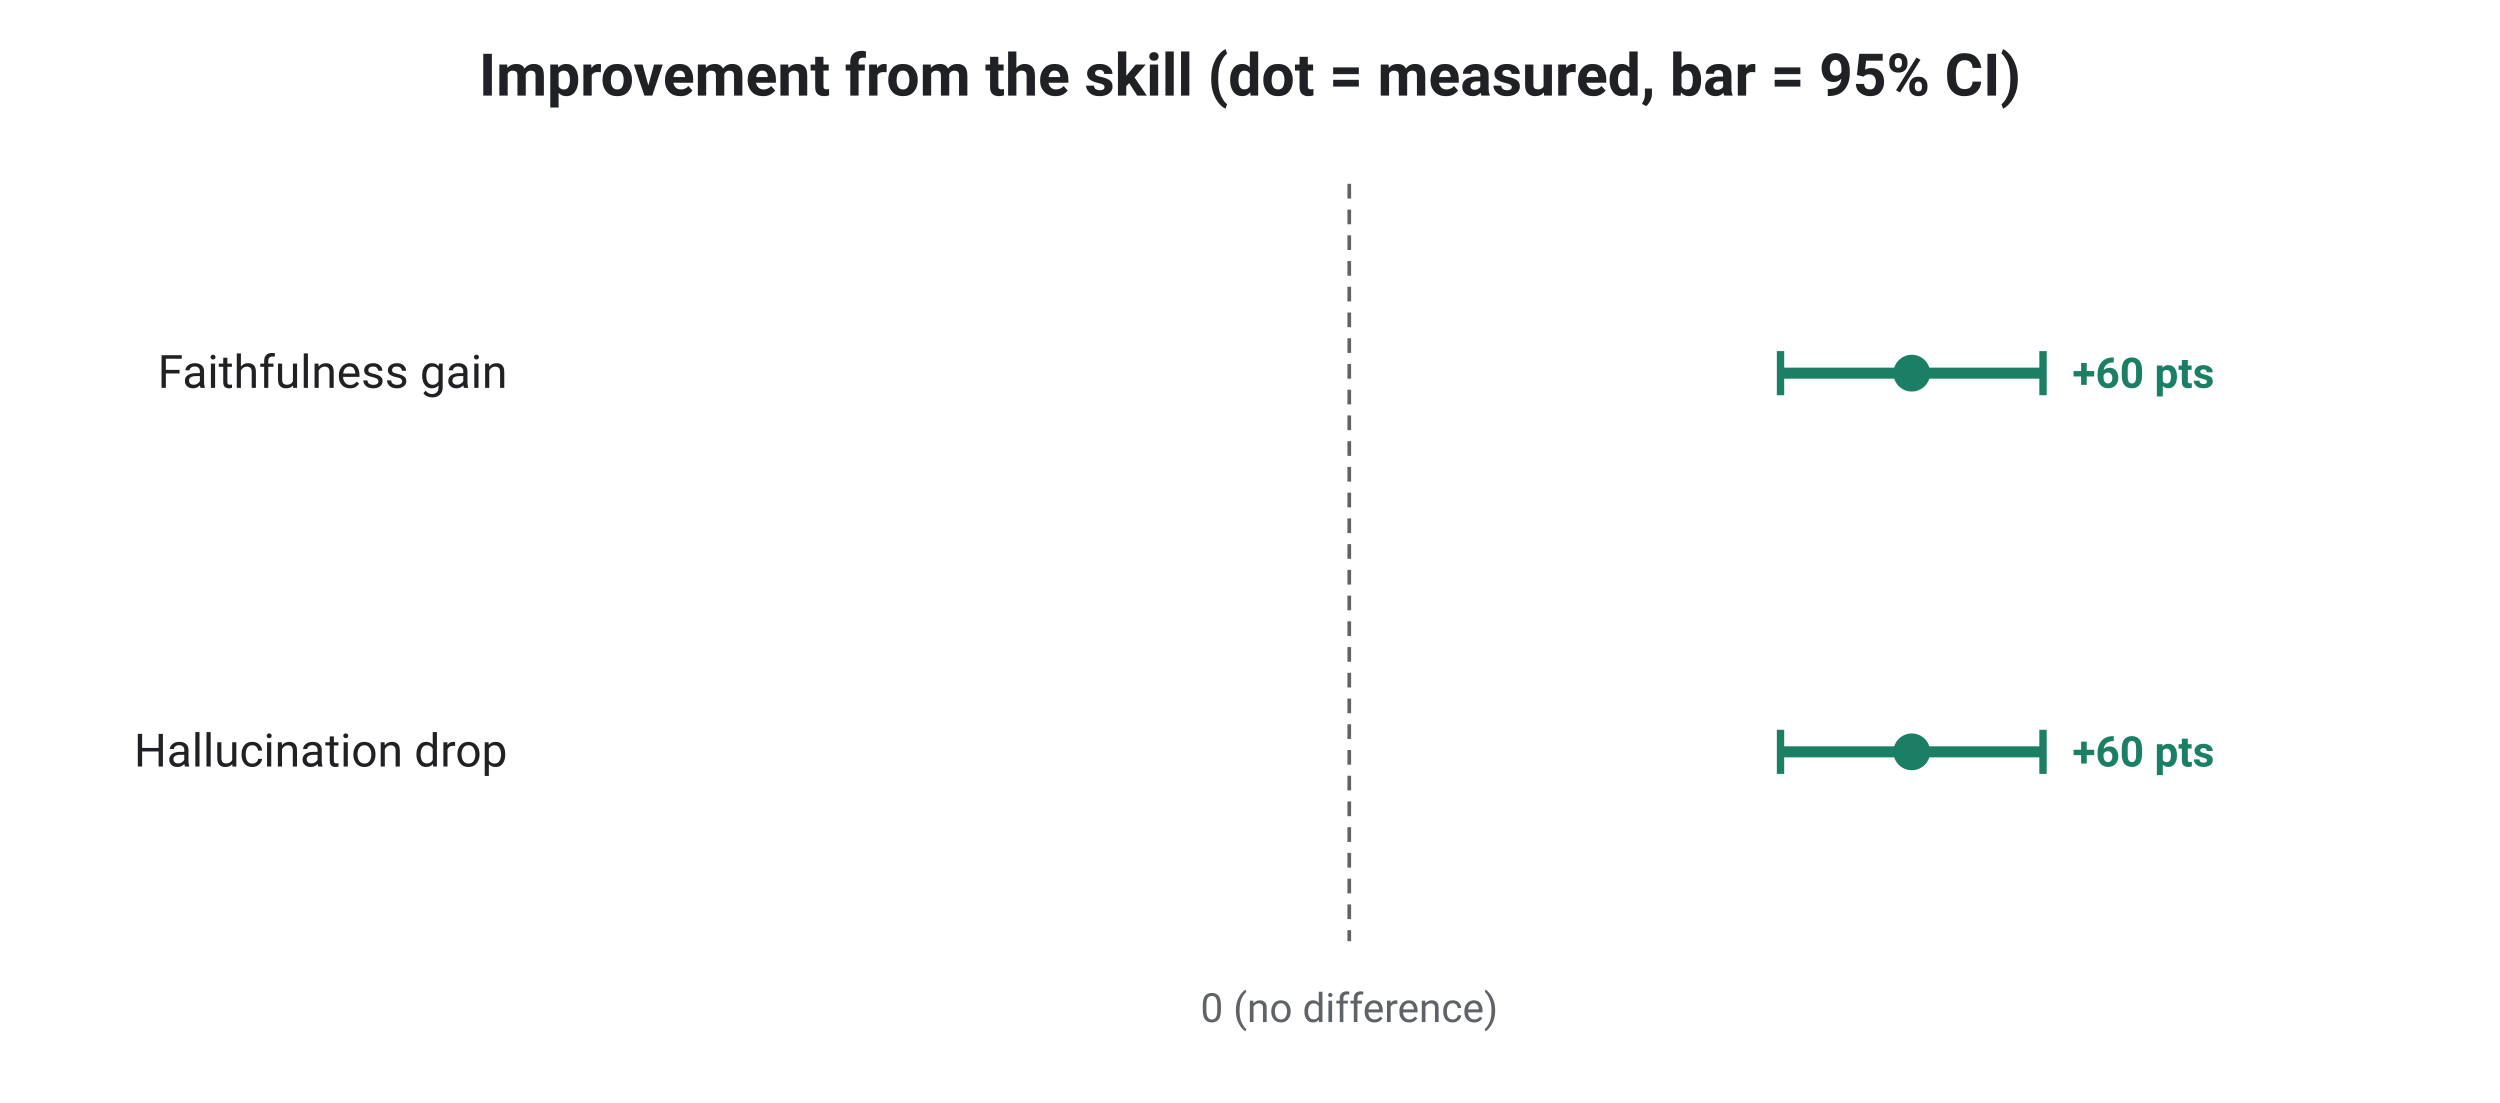
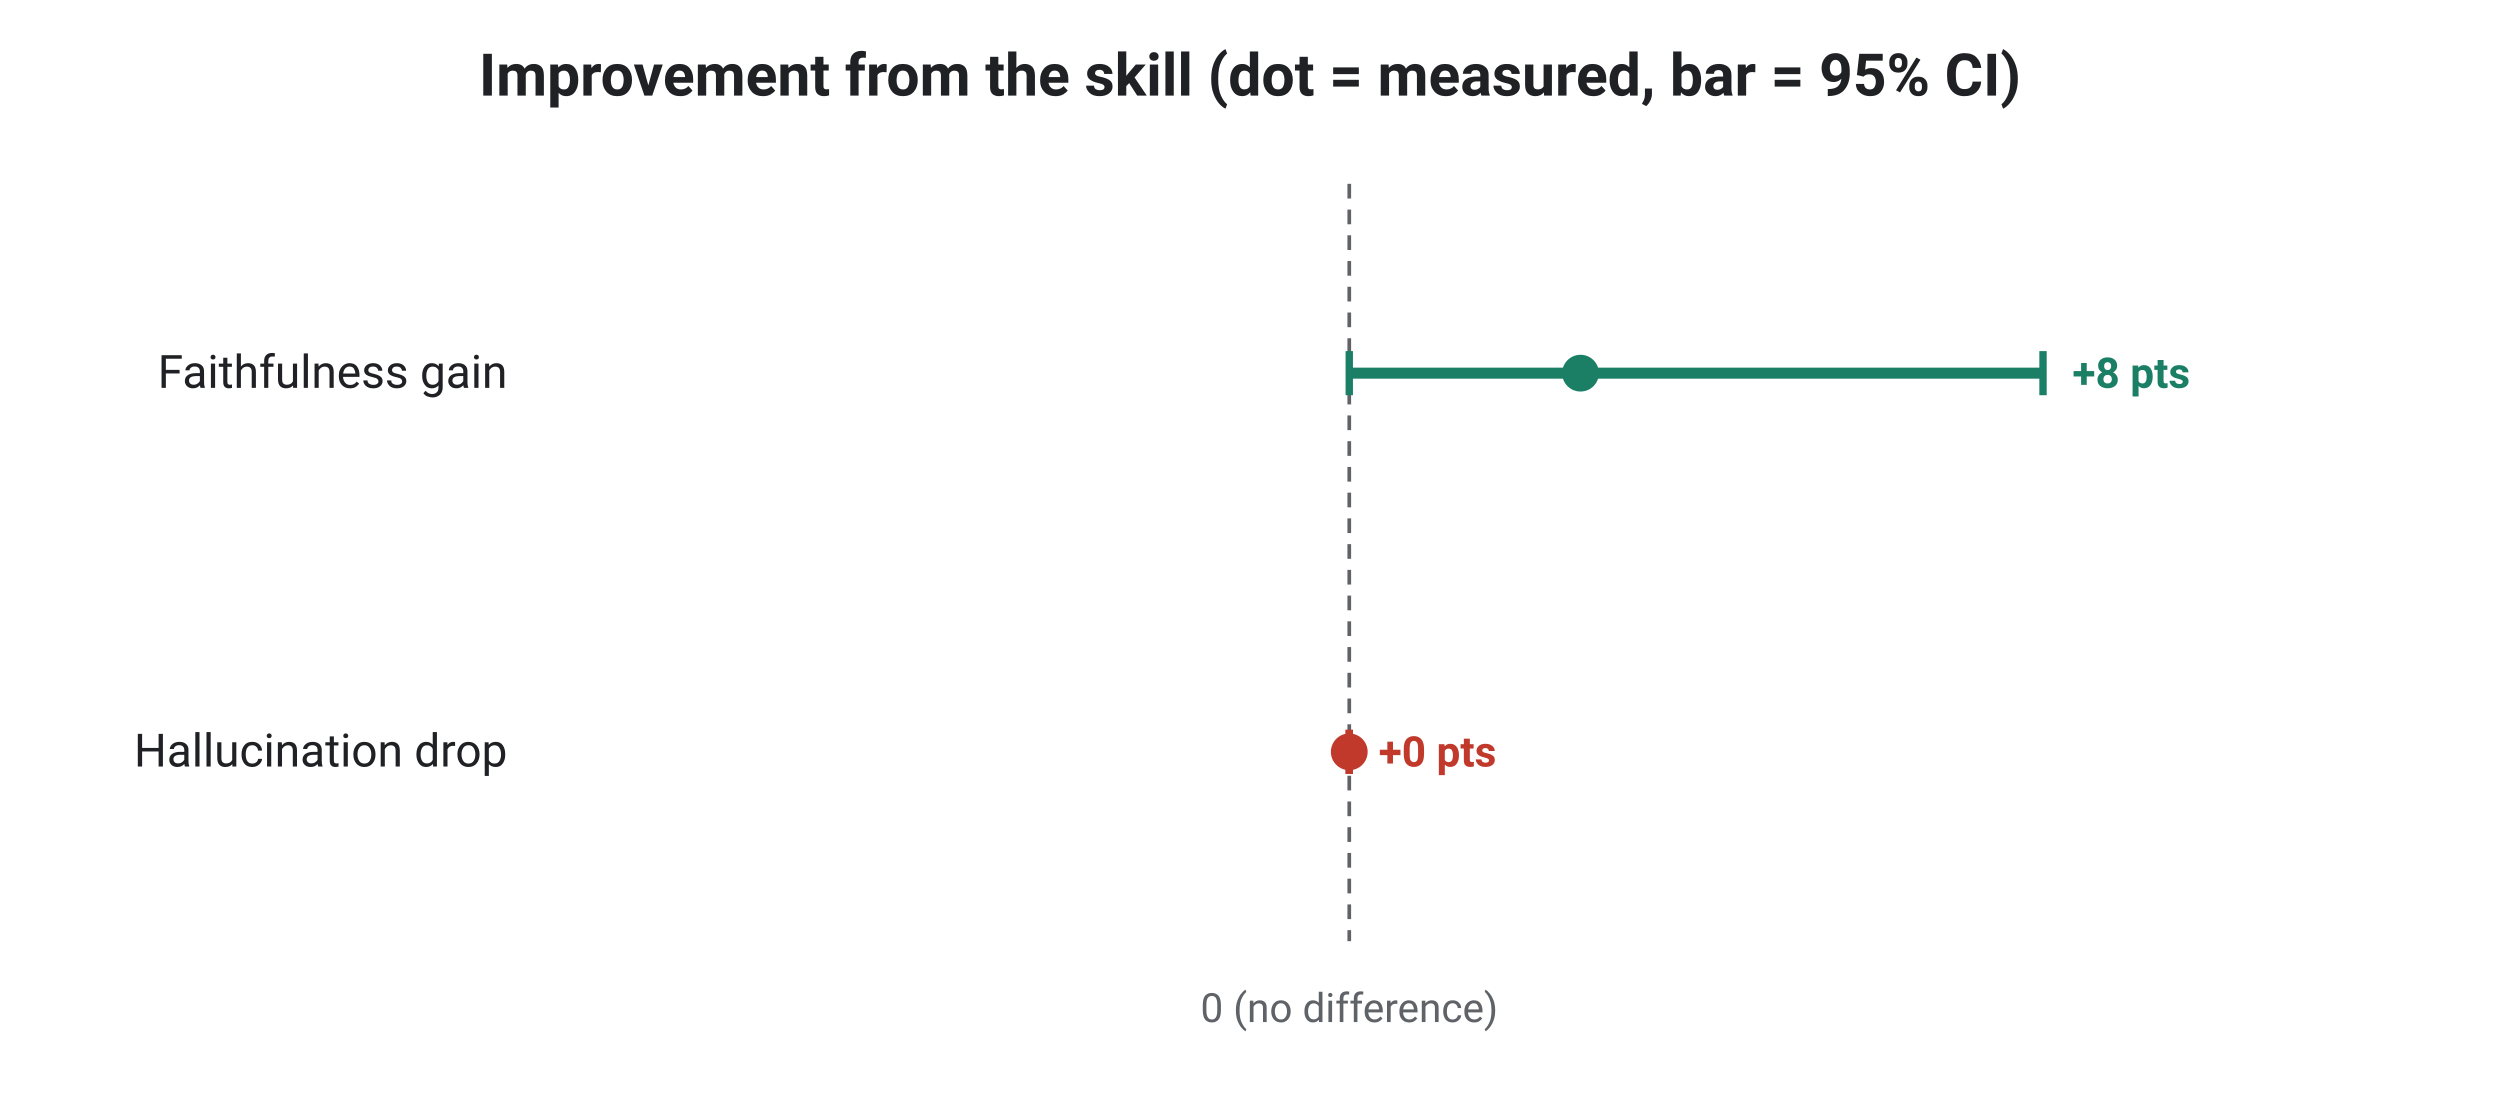
<svg xmlns="http://www.w3.org/2000/svg" viewBox="0 0 680 300" font-family="-apple-system,Segoe UI,Roboto,Helvetica,Arial,sans-serif">
  <text x="340.0" y="26" text-anchor="middle" font-size="16" font-weight="700" fill="#202124">Improvement from the skill (dot = measured, bar = 95% CI)</text>
  <line x1="367.0" y1="50" x2="367.0" y2="256" stroke="#5f6368" stroke-dasharray="4 3" />
  <text x="367.0" y="278.0" text-anchor="middle" font-size="11" fill="#5f6368">0 (no difference)</text>
-   <line x1="484.3" y1="101.5" x2="555.7" y2="101.5" stroke="#1a7f64" stroke-width="3" />
-   <line x1="484.3" y1="95.5" x2="484.3" y2="107.5" stroke="#1a7f64" stroke-width="2" />
+   <line x1="367.0" y1="101.5" x2="555.7" y2="101.5" stroke="#1a7f64" stroke-width="3" />
+   <line x1="367.0" y1="95.5" x2="367.0" y2="107.5" stroke="#1a7f64" stroke-width="2" />
  <line x1="555.7" y1="95.5" x2="555.7" y2="107.5" stroke="#1a7f64" stroke-width="2" />
-   <circle cx="520.0" cy="101.5" r="5" fill="#1a7f64" />
+   <circle cx="429.9" cy="101.5" r="5" fill="#1a7f64" />
  <text x="138" y="105.5" text-anchor="end" font-size="12.5" fill="#202124">Faithfulness gain</text>
-   <text x="563.7" y="105.5" font-size="11.5" font-weight="600" fill="#1a7f64">+60 pts</text>
-   <line x1="484.3" y1="204.5" x2="555.7" y2="204.5" stroke="#1a7f64" stroke-width="3" />
-   <line x1="484.3" y1="198.5" x2="484.3" y2="210.5" stroke="#1a7f64" stroke-width="2" />
-   <line x1="555.7" y1="198.5" x2="555.7" y2="210.5" stroke="#1a7f64" stroke-width="2" />
-   <circle cx="520.0" cy="204.5" r="5" fill="#1a7f64" />
+   <text x="563.7" y="105.5" font-size="11.5" font-weight="600" fill="#1a7f64">+8 pts</text>
+   <line x1="367.0" y1="204.5" x2="367.0" y2="204.5" stroke="#c0392b" stroke-width="3" />
+   <line x1="367.0" y1="198.5" x2="367.0" y2="210.5" stroke="#c0392b" stroke-width="2" />
+   <line x1="367.0" y1="198.5" x2="367.0" y2="210.5" stroke="#c0392b" stroke-width="2" />
+   <circle cx="367.0" cy="204.5" r="5" fill="#c0392b" />
  <text x="138" y="208.5" text-anchor="end" font-size="12.5" fill="#202124">Hallucination drop</text>
-   <text x="563.7" y="208.5" font-size="11.5" font-weight="600" fill="#1a7f64">+60 pts</text>
+   <text x="375.0" y="208.5" font-size="11.5" font-weight="600" fill="#c0392b">+0 pts</text>
</svg>
